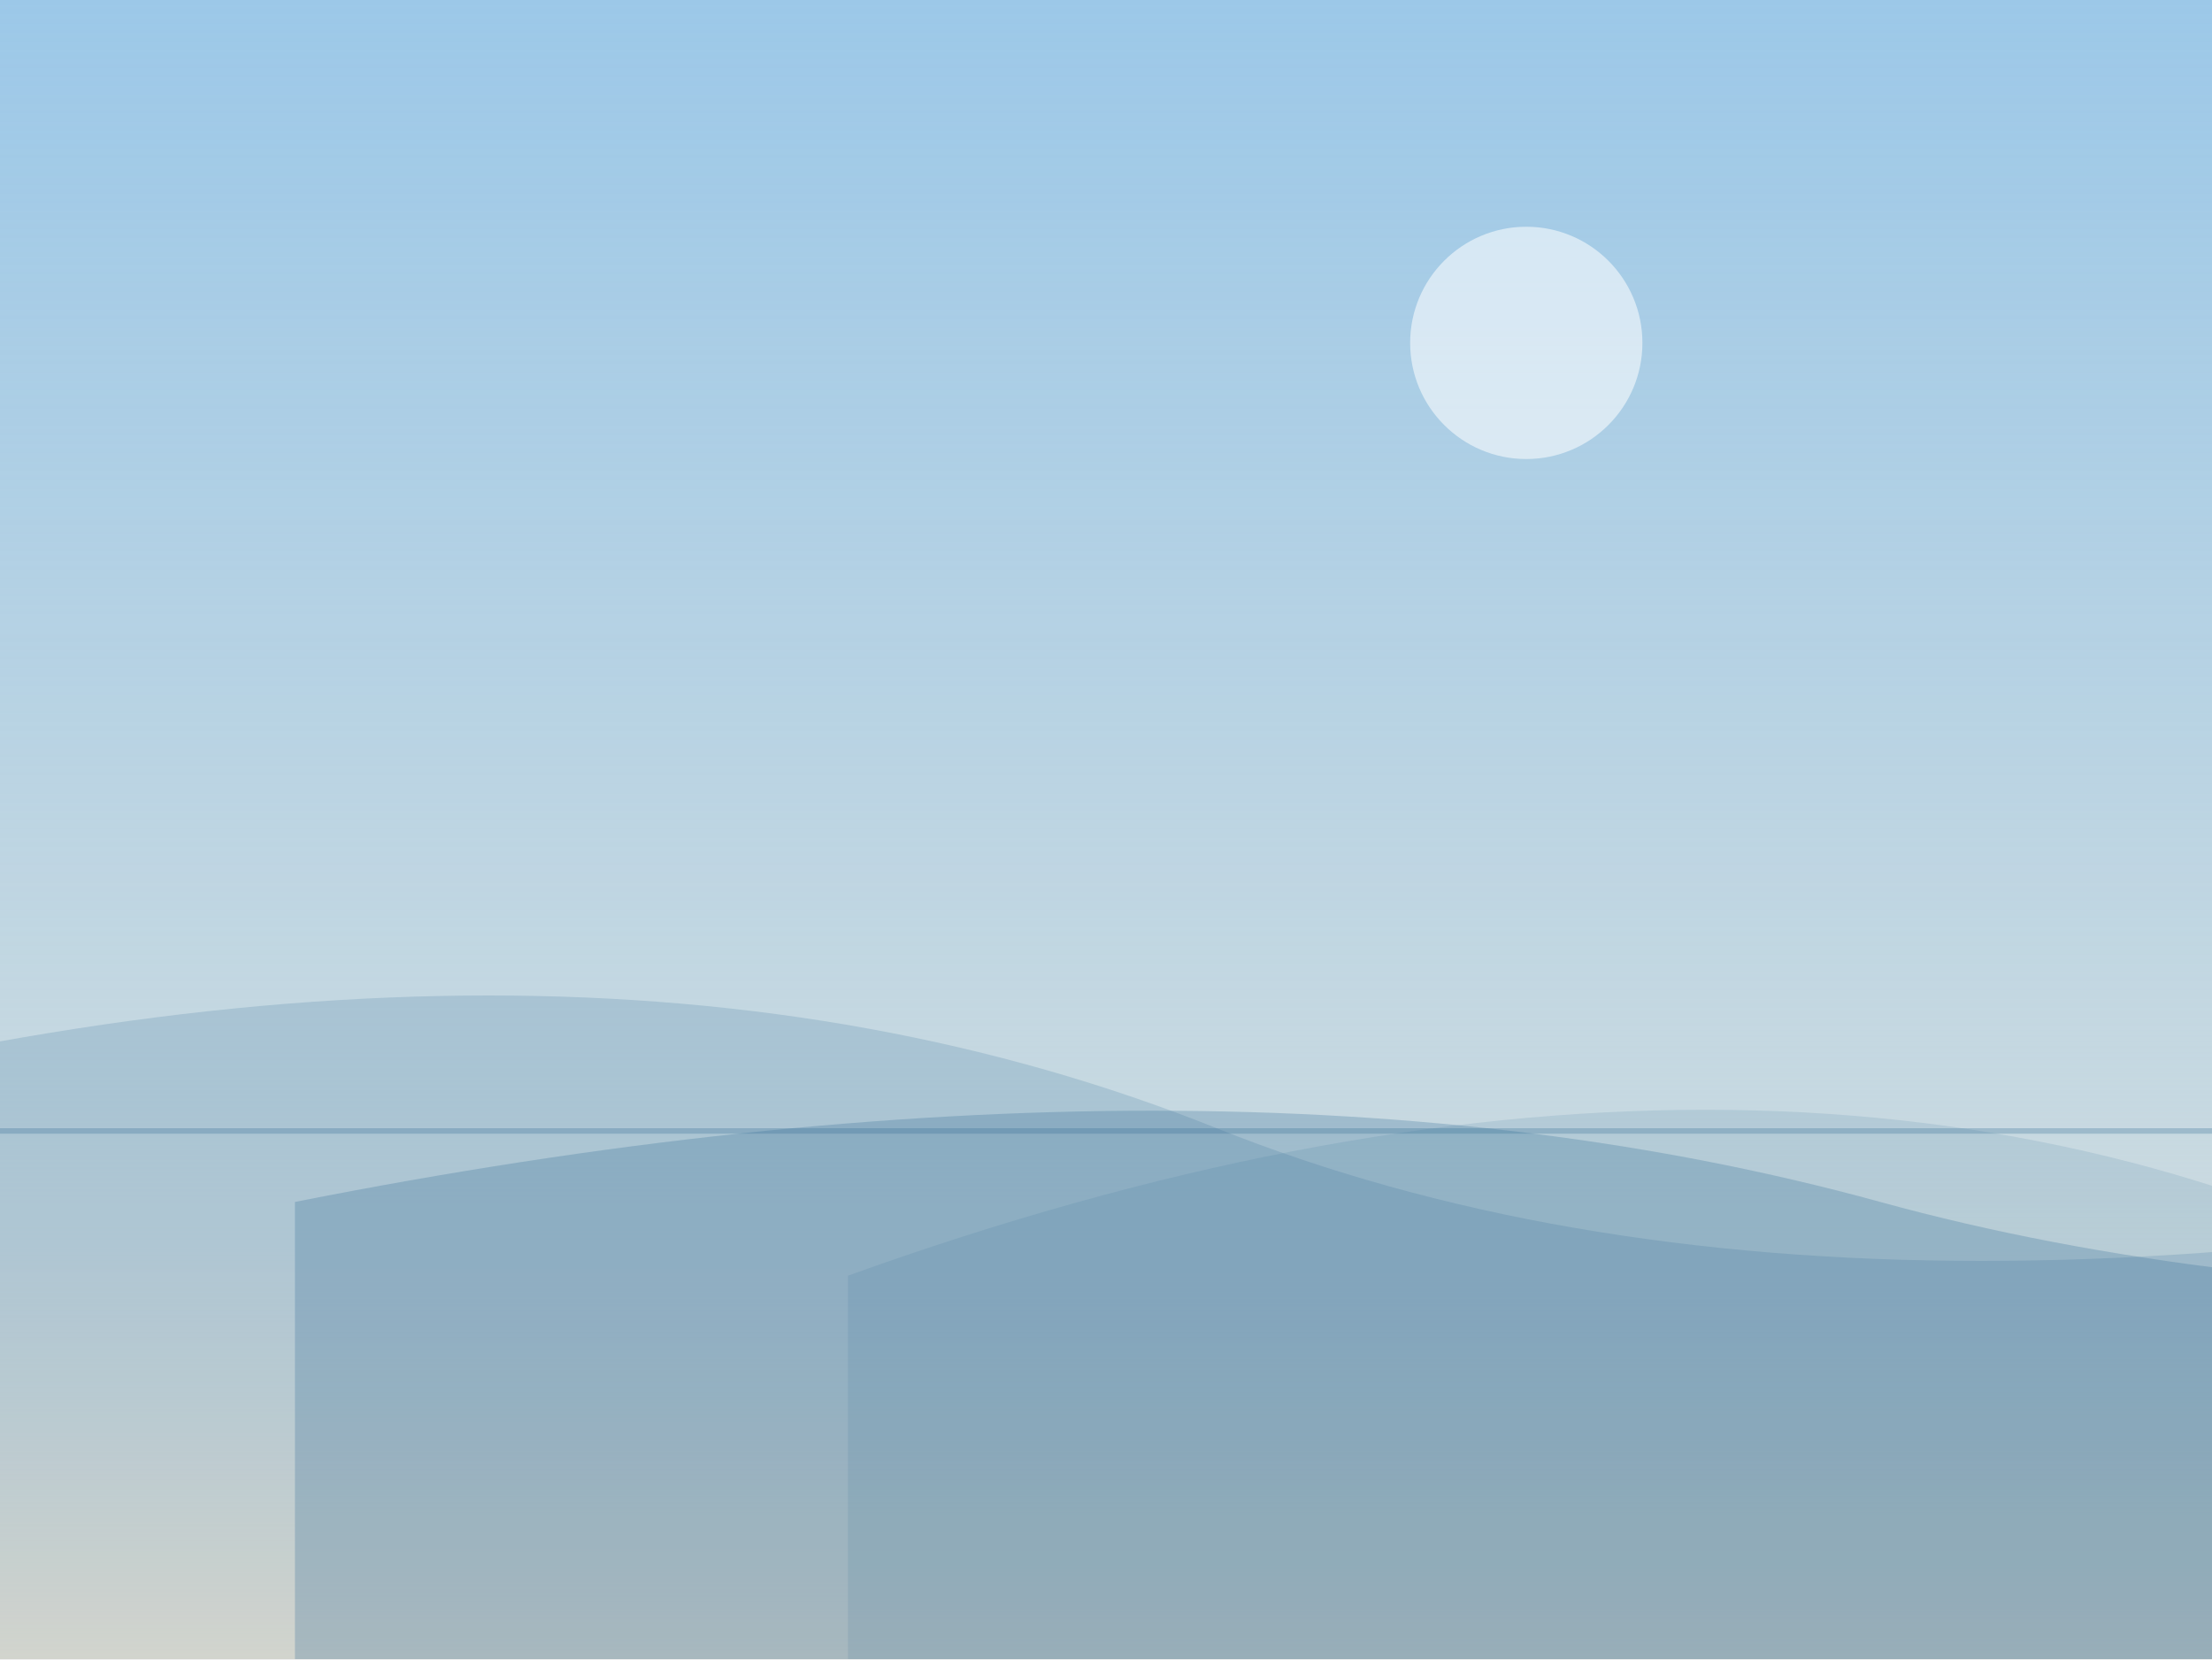
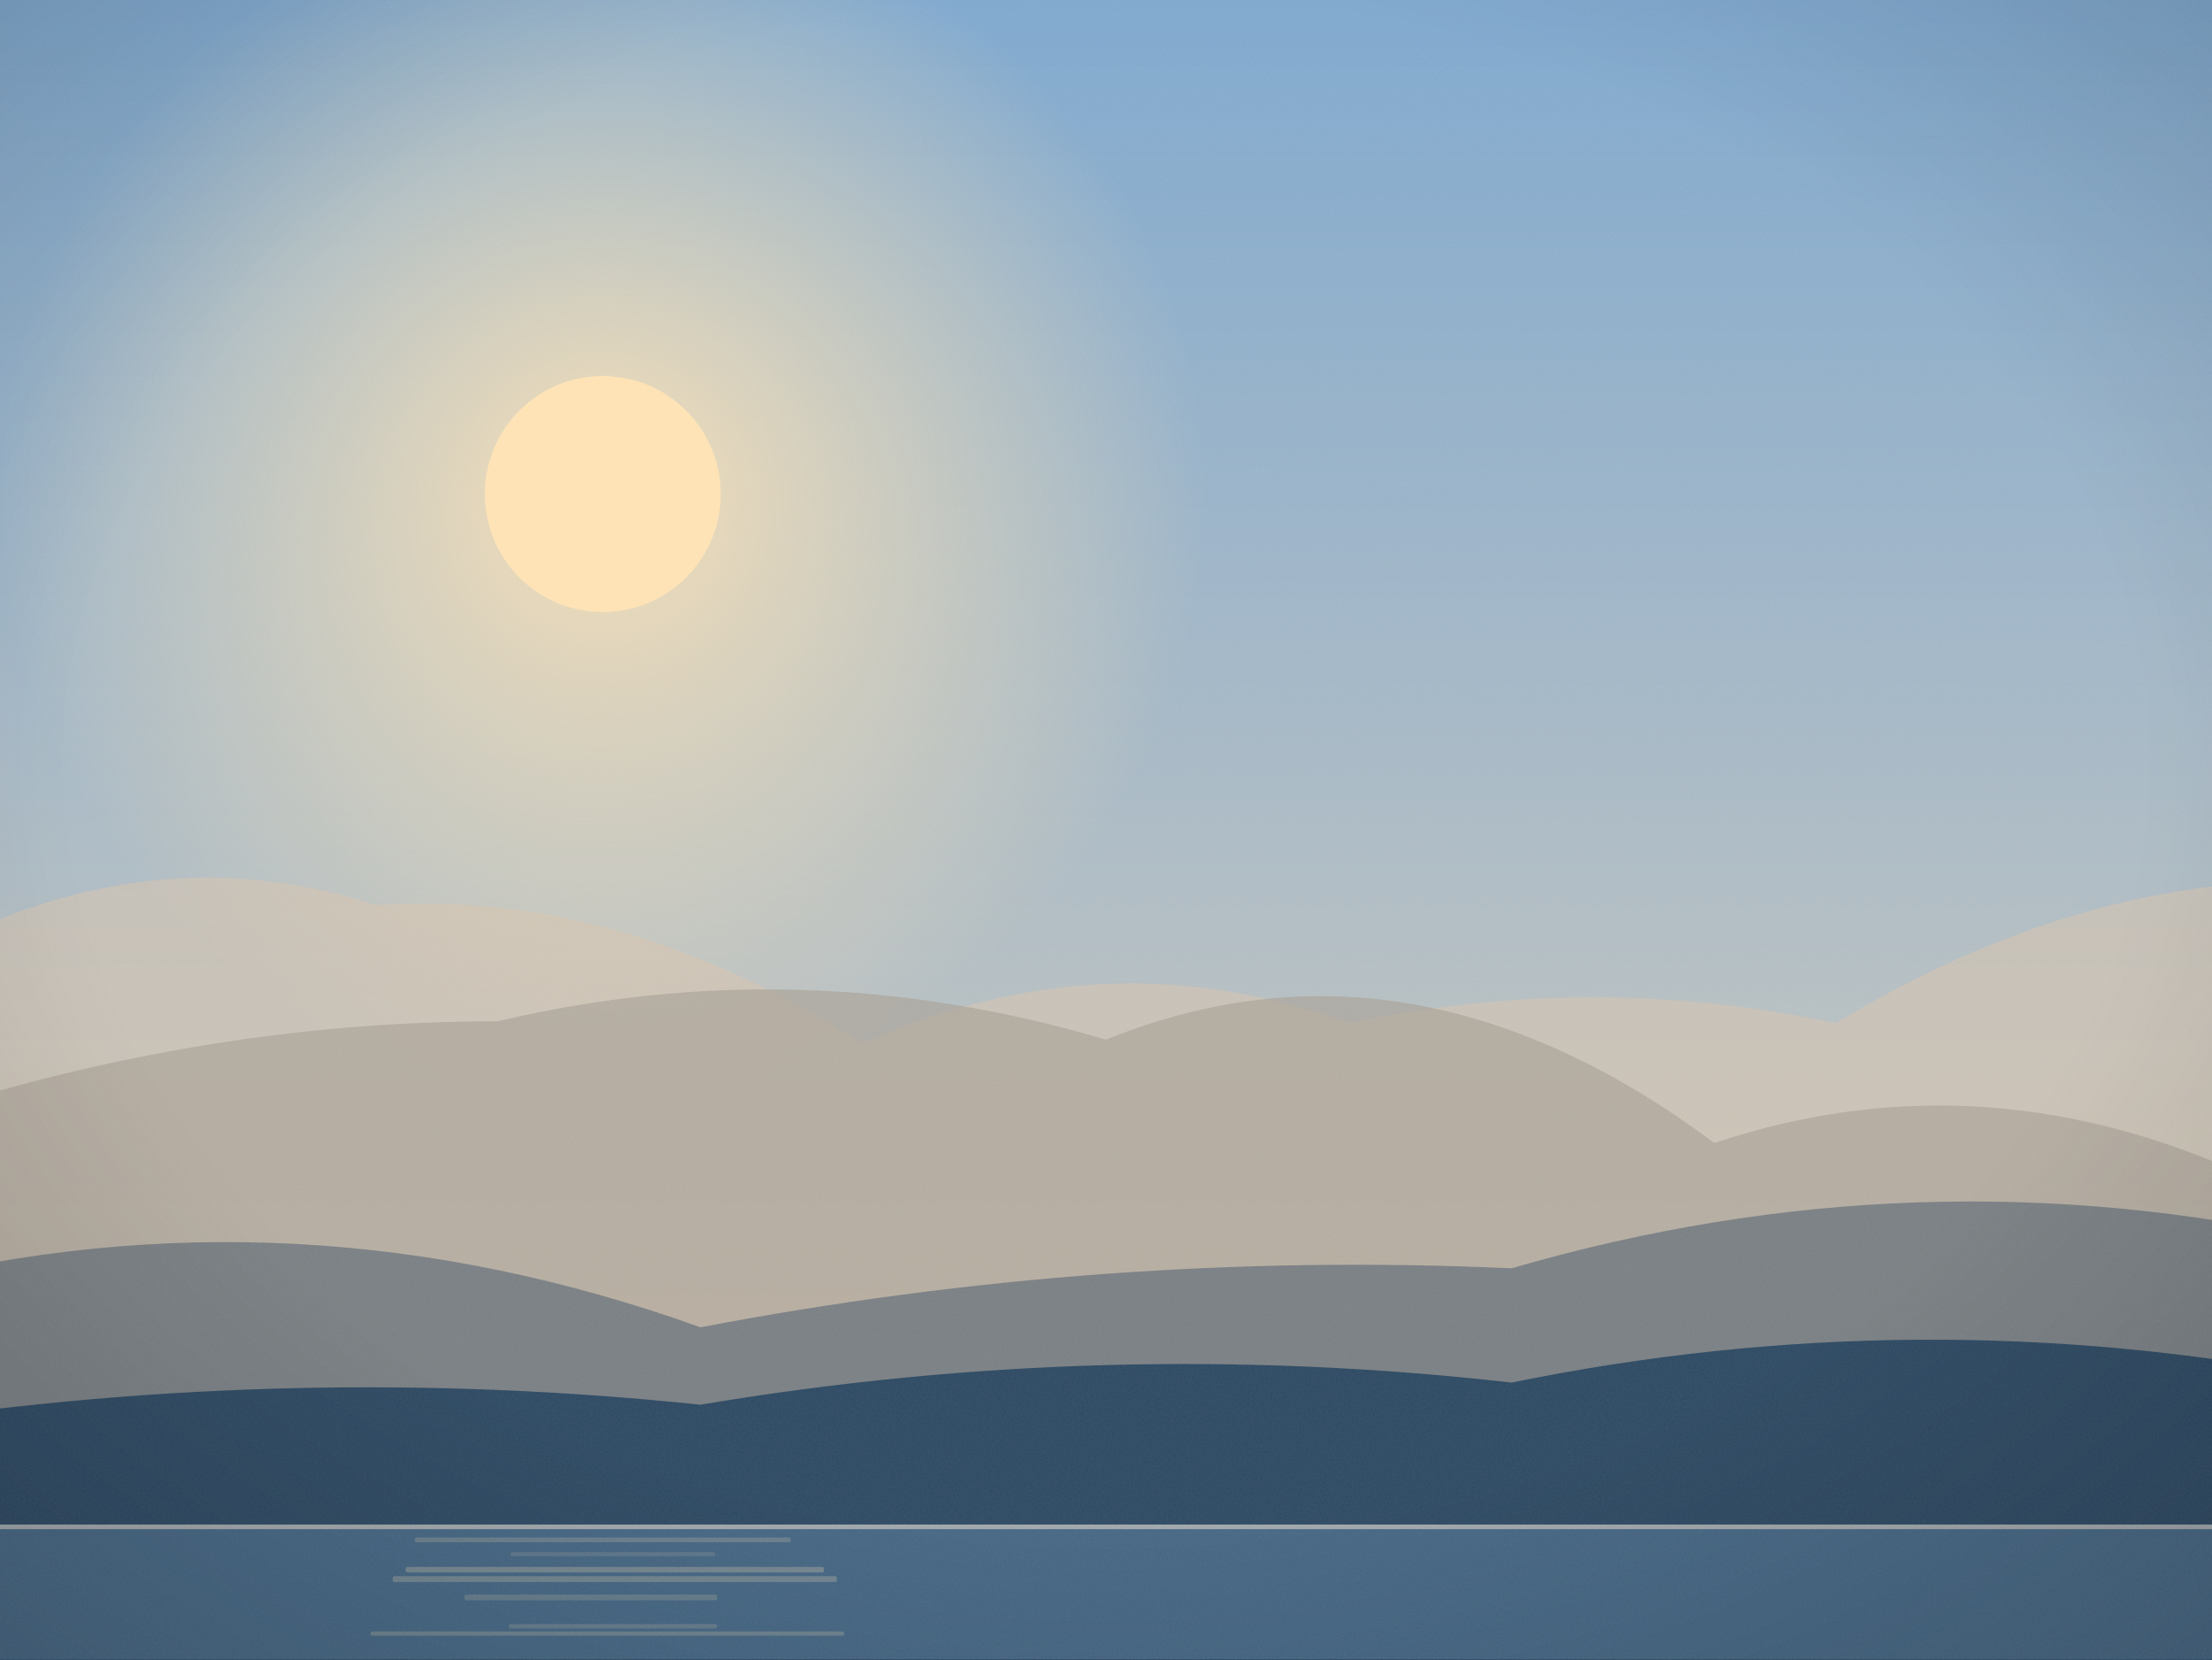
<svg xmlns="http://www.w3.org/2000/svg" viewBox="0 0 1200 900">
  <defs>
-     <linearGradient id="g" x1="0" y1="0" x2="0" y2="1">
-       <stop offset="0" stop-color="#9CC8E8" />
-       <stop offset=".62" stop-color="#9CC8E8" stop-opacity=".55" />
-       <stop offset="1" stop-color="#F6EBD9" />
+     <linearGradient id="sky" x1="0" y1="0" x2="0" y2="1">
+       <stop offset="0" stop-color="#7FA8CE" />
+       <stop offset=".72" stop-color="#C0C3C0" />
+       <stop offset="1" stop-color="#F6D9B4" />
    </linearGradient>
+     <radialGradient id="glow">
+       <stop offset="0" stop-color="#FFE3B4" stop-opacity=".9" />
+       <stop offset="1" stop-color="#FFE3B4" stop-opacity="0" />
+     </radialGradient>
+     <radialGradient id="vig" cx=".5" cy=".46" r=".75">
+       <stop offset=".62" stop-color="#000" stop-opacity="0" />
+       <stop offset="1" stop-color="#000" stop-opacity=".18" />
+     </radialGradient>
+     <filter id="gr">
+       <feTurbulence type="fractalNoise" baseFrequency="0.9" numOctaves="2" stitchTiles="stitch" />
+       <feColorMatrix type="matrix" values="0 0 0 0 1 0 0 0 0 1 0 0 0 0 1 0 0 0 0.05 0" />
+     </filter>
  </defs>
-   <rect width="1200" height="900" fill="#F6EBD9" />
-   <rect width="1200" height="900" fill="url(#g)" />
-   <circle cx="828" cy="186" r="63" fill="#FFFFFF" opacity=".55" />
-   <rect y="612" width="1200" height="3" fill="#2E6A94" opacity=".28" />
-   <path d="M-200 612 Q 300 468 660 612 T 1600 612 V900 H-200 Z" fill="#2E6A94" opacity="0.18" />
-   <path d="M160 652 Q 660 553 1020 652 T 1960 652 V900 H160 Z" fill="#2E6A94" opacity="0.26" />
-   <path d="M460 692 Q 960 512 1320 692 T 2260 692 V900 H460 Z" fill="#2E6A94" opacity="0.13" />
+   <rect width="1200" height="900" fill="url(#sky)" />
+   <circle cx="327" cy="268" r="330" fill="url(#glow)" />
+   <circle cx="327" cy="268" r="64" fill="#FFE3B4" opacity=".95" />
+   <path d="M-60 529 Q72 448 204 491 Q336 482 468 566 Q600 507 732 555 Q864 527 996 555 Q1128 475 1260 478 V910 H-60 Z" fill="#D9C3AC" opacity="0.50" />
+   <path d="M-60 610 Q105 554 270 554 Q435 515 600 564 Q765 497 930 620 Q1095 565 1260 659 V910 H-60 Z" fill="#A9A197" opacity="0.67" />
+   <path d="M-60 697 Q160 641 380 720 Q600 678 820 688 Q1040 624 1260 673 V910 H-60 Z" fill="#6E777E" opacity="0.83" />
+   <path d="M-60 772 Q160 739 380 762 Q600 725 820 750 Q1040 705 1260 747 V910 H-60 Z" fill="#2E4A63" opacity="1.00" />
+   <rect y="827" width="1200" height="73" fill="#4A6B88" opacity=".88" />
+   <rect y="827" width="1200" height="2.5" fill="#FAE8D2" opacity=".5" />
+   <rect x="225" y="834" width="204" height="2.6" rx="1" fill="#FFE3B4" opacity="0.19" />
+   <rect x="277" y="842" width="111" height="2.2" rx="1" fill="#FFE3B4" opacity="0.13" />
+   <rect x="220" y="850" width="227" height="3.0" rx="1" fill="#FFE3B4" opacity="0.25" />
+   <rect x="213" y="855" width="241" height="3.2" rx="1" fill="#FFE3B4" opacity="0.23" />
+   <rect x="252" y="865" width="137" height="3.1" rx="1" fill="#FFE3B4" opacity="0.17" />
+   <rect x="276" y="881" width="113" height="2.4" rx="1" fill="#FFE3B4" opacity="0.17" />
+   <rect x="201" y="885" width="257" height="2.3" rx="1" fill="#FFE3B4" opacity="0.21" />
+   <rect width="1200" height="900" fill="url(#vig)" />
+   <rect width="1200" height="900" filter="url(#gr)" />
</svg>
